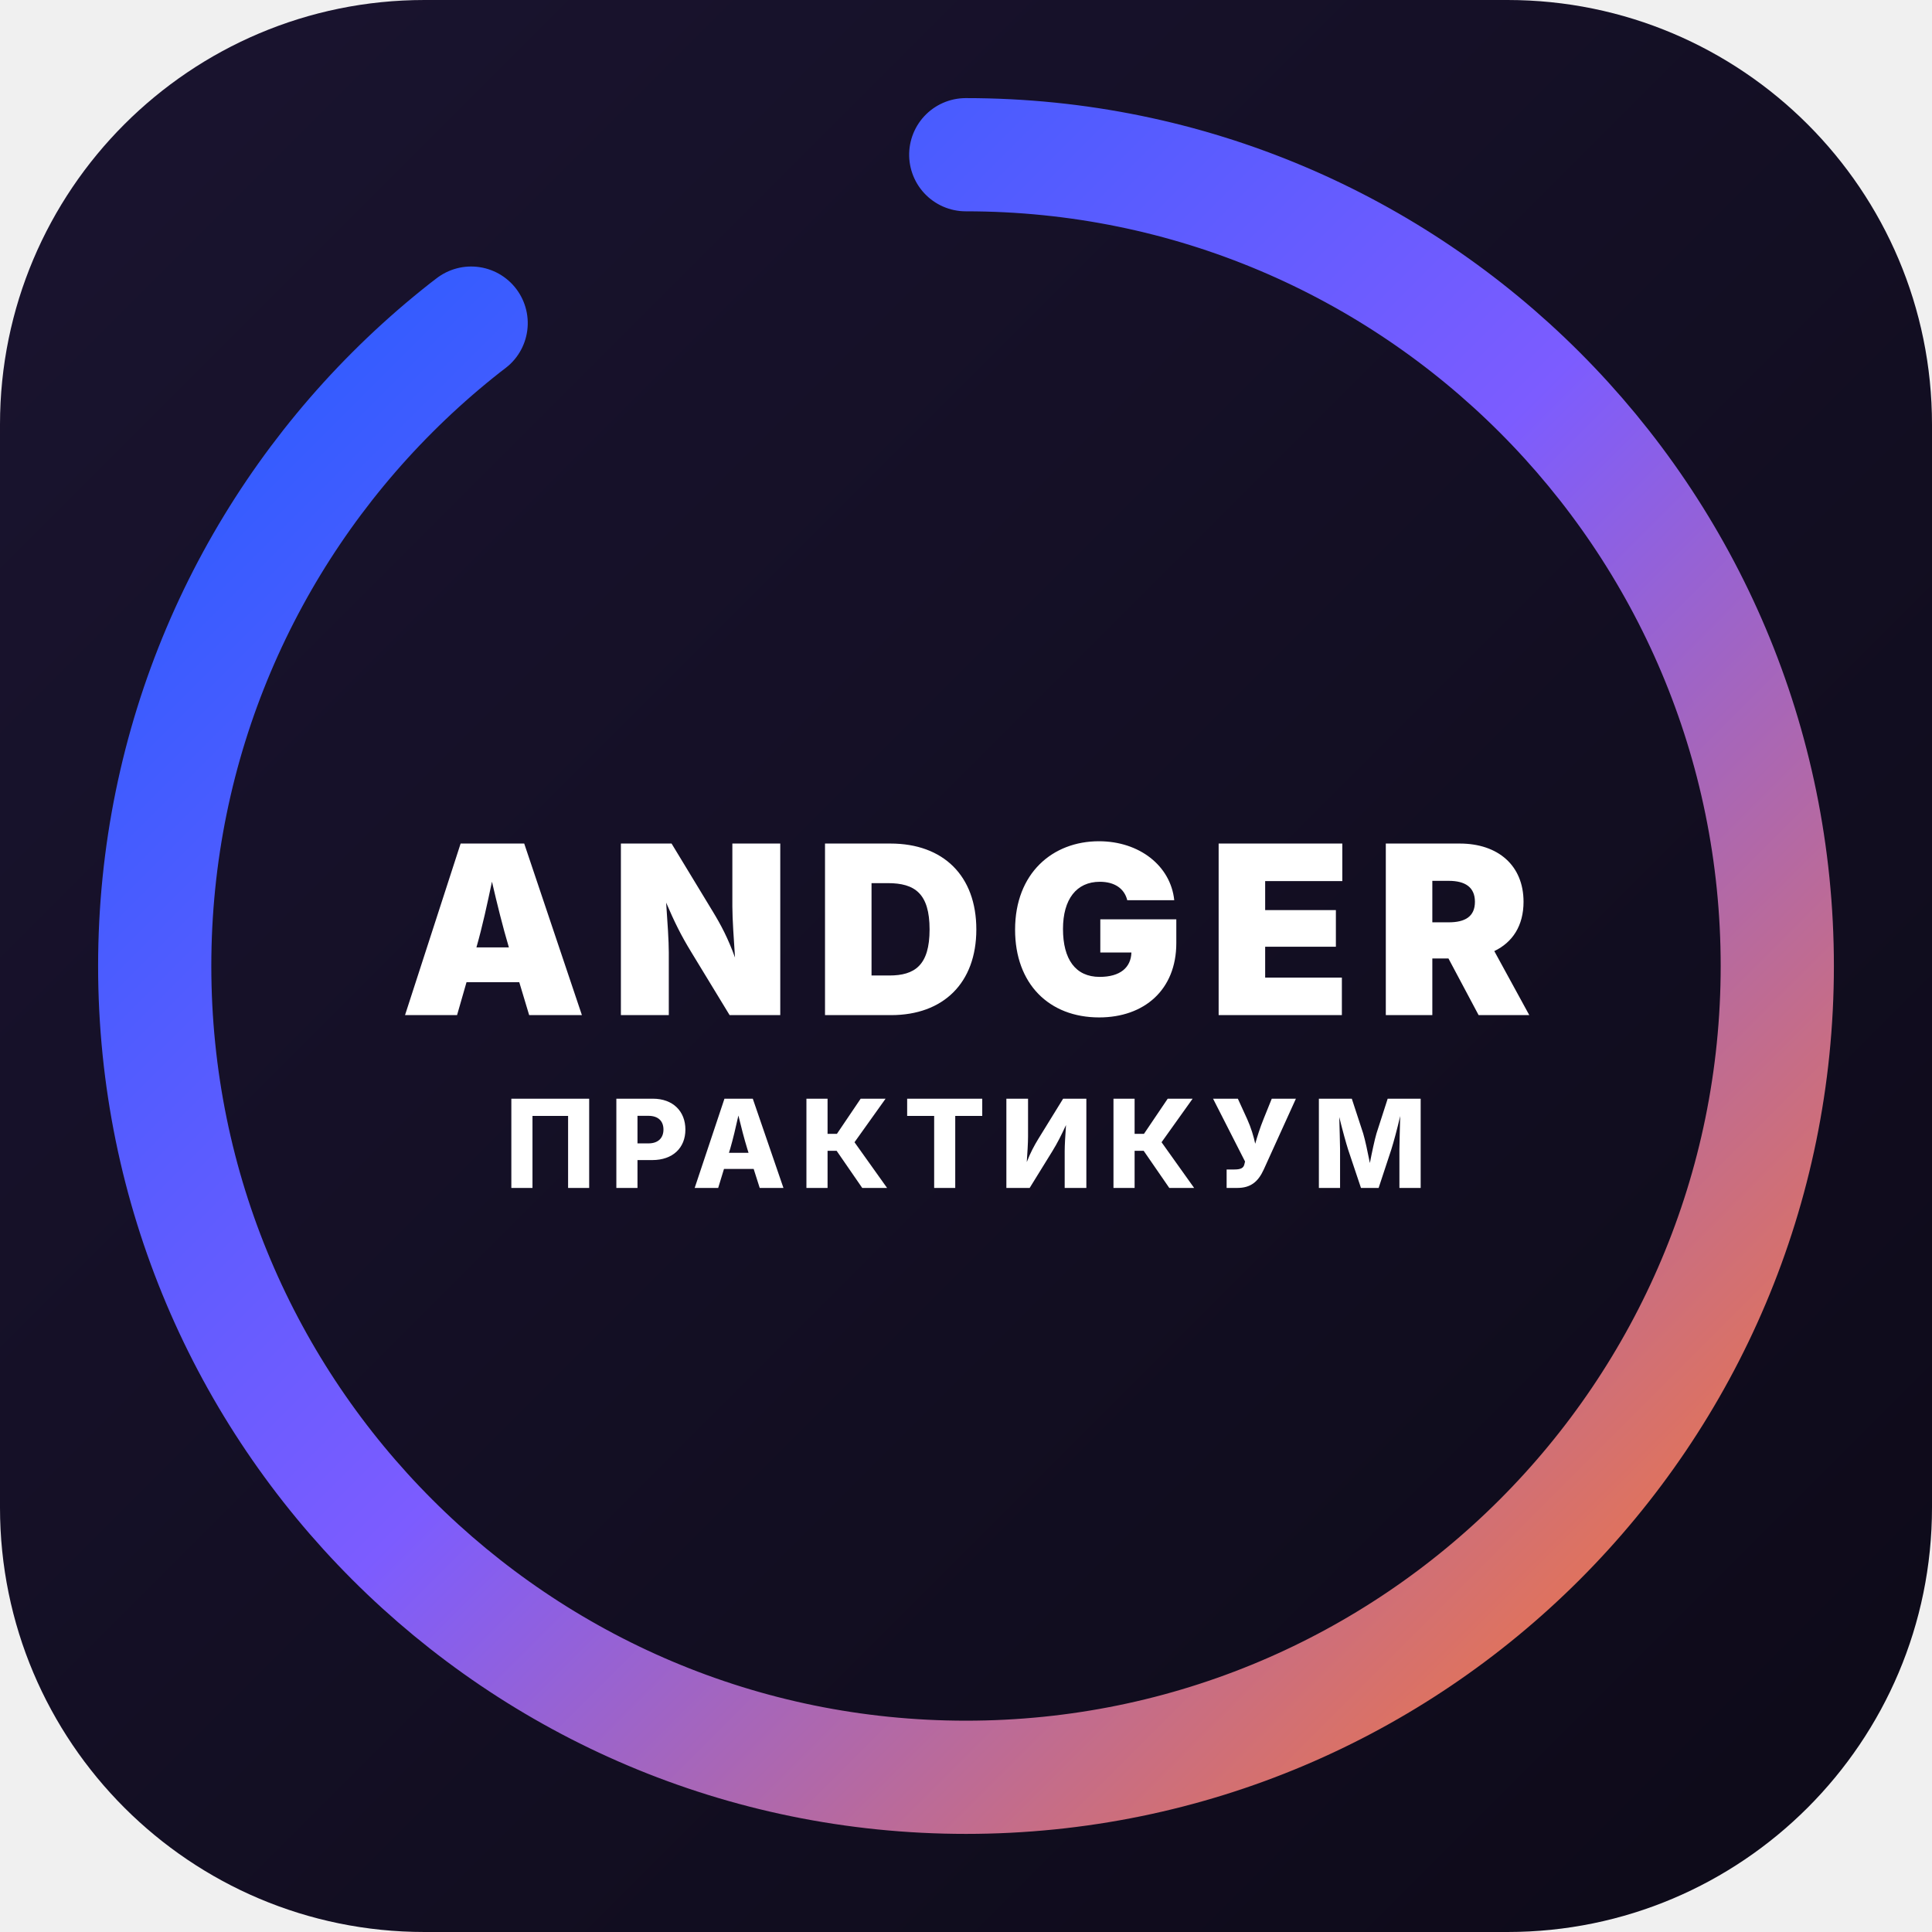
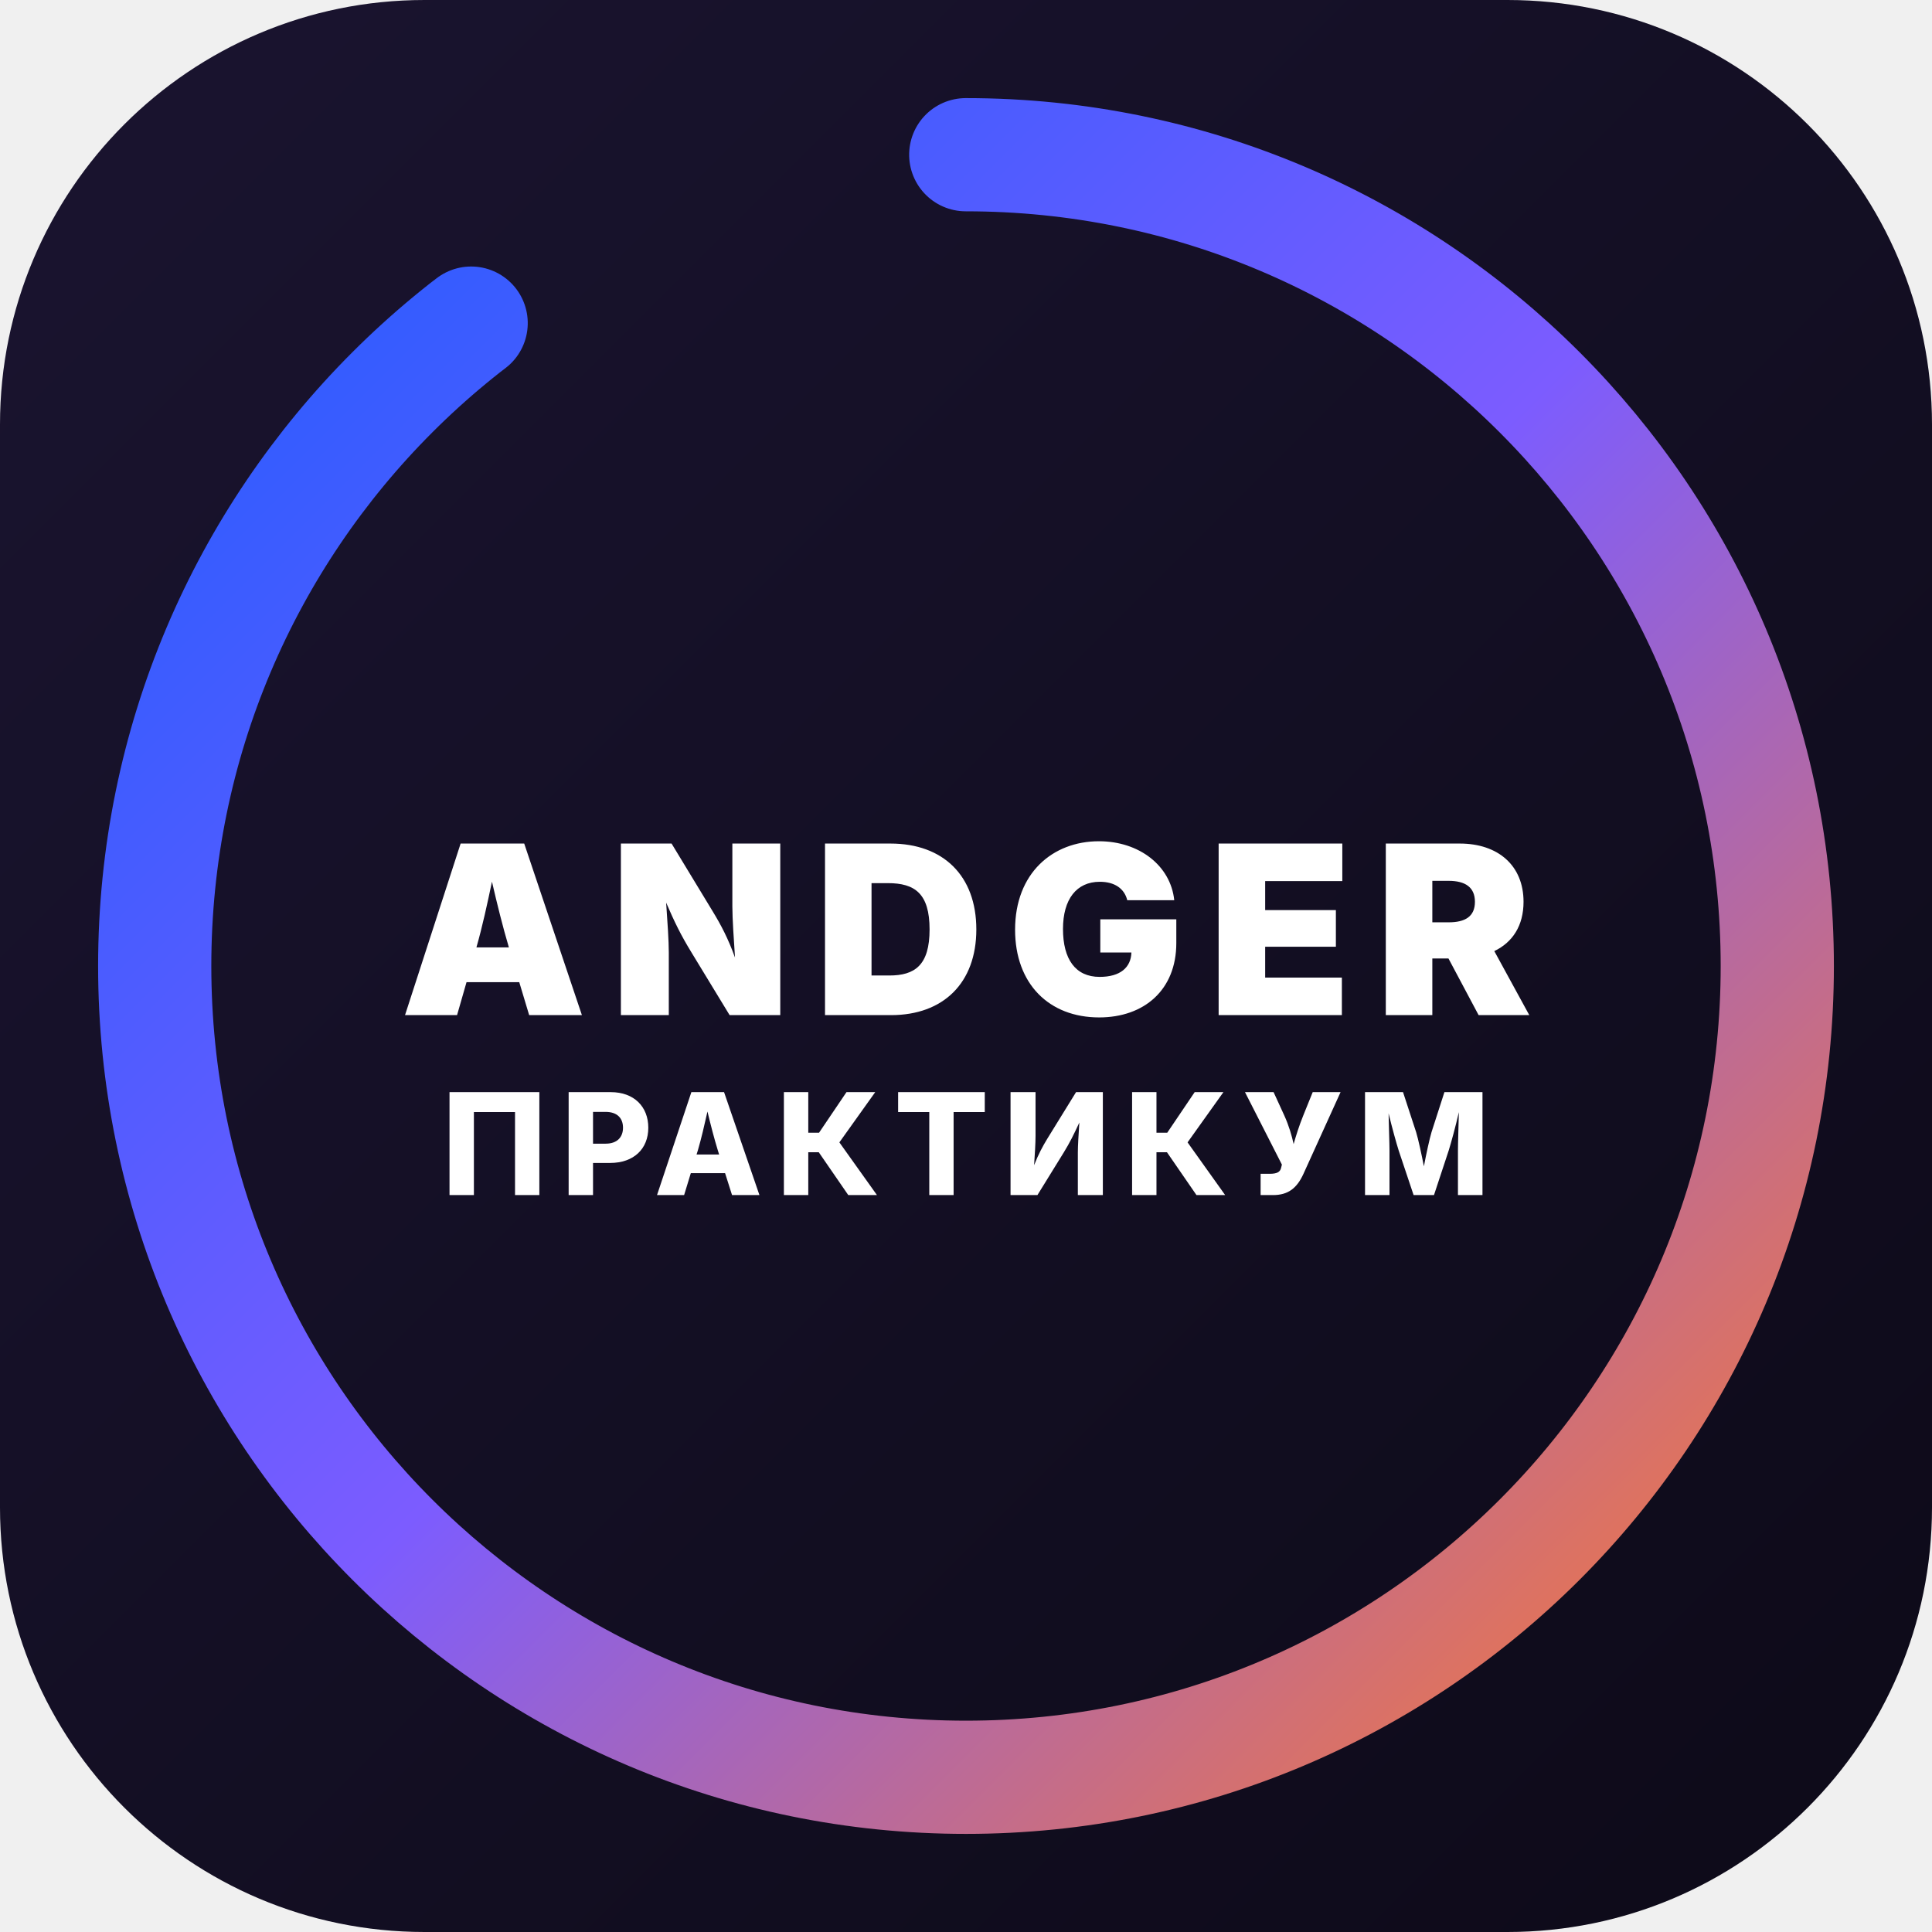
<svg xmlns="http://www.w3.org/2000/svg" viewBox="0 0 1024 1024" width="1024" height="1024">
  <defs>
    <linearGradient id="bgGrad" x1="0%" y1="0%" x2="100%" y2="100%">
      <stop offset="0%" stop-color="#1a1430" />
      <stop offset="100%" stop-color="#0d0a18" />
    </linearGradient>
    <linearGradient id="ringGrad" x1="0%" y1="100%" x2="100%" y2="0%">
      <stop offset="0%" stop-color="#ff7a2a" />
      <stop offset="50%" stop-color="#7c5cff" />
      <stop offset="100%" stop-color="#1e5cff" />
    </linearGradient>
  </defs>
  <rect width="1024" height="1024" rx="225" fill="url(#bgGrad)" />
  <circle cx="512" cy="512" r="430" fill="none" stroke="url(#ringGrad)" stroke-width="60" stroke-linecap="round" stroke-dasharray="2420 282" transform="rotate(-90 512 512)" />
  <text x="512" y="490" font-family="'Inter', 'Arial', sans-serif" font-size="125" font-weight="900" fill="#ffffff" text-anchor="middle" letter-spacing="12" dominant-baseline="middle">ANDGER</text>
-   <text x="512" y="605" font-family="'Inter', 'Arial', sans-serif" font-size="65" font-weight="800" fill="#ffffff" text-anchor="middle" letter-spacing="7" dominant-baseline="middle">ПРАКТИКУМ</text>
+   <text x="512" y="605" font-family="'Inter', 'Arial', sans-serif" font-size="75" font-weight="800" fill="#ffffff" text-anchor="middle" letter-spacing="7" dominant-baseline="middle">ПРАКТИКУМ</text>
</svg>
